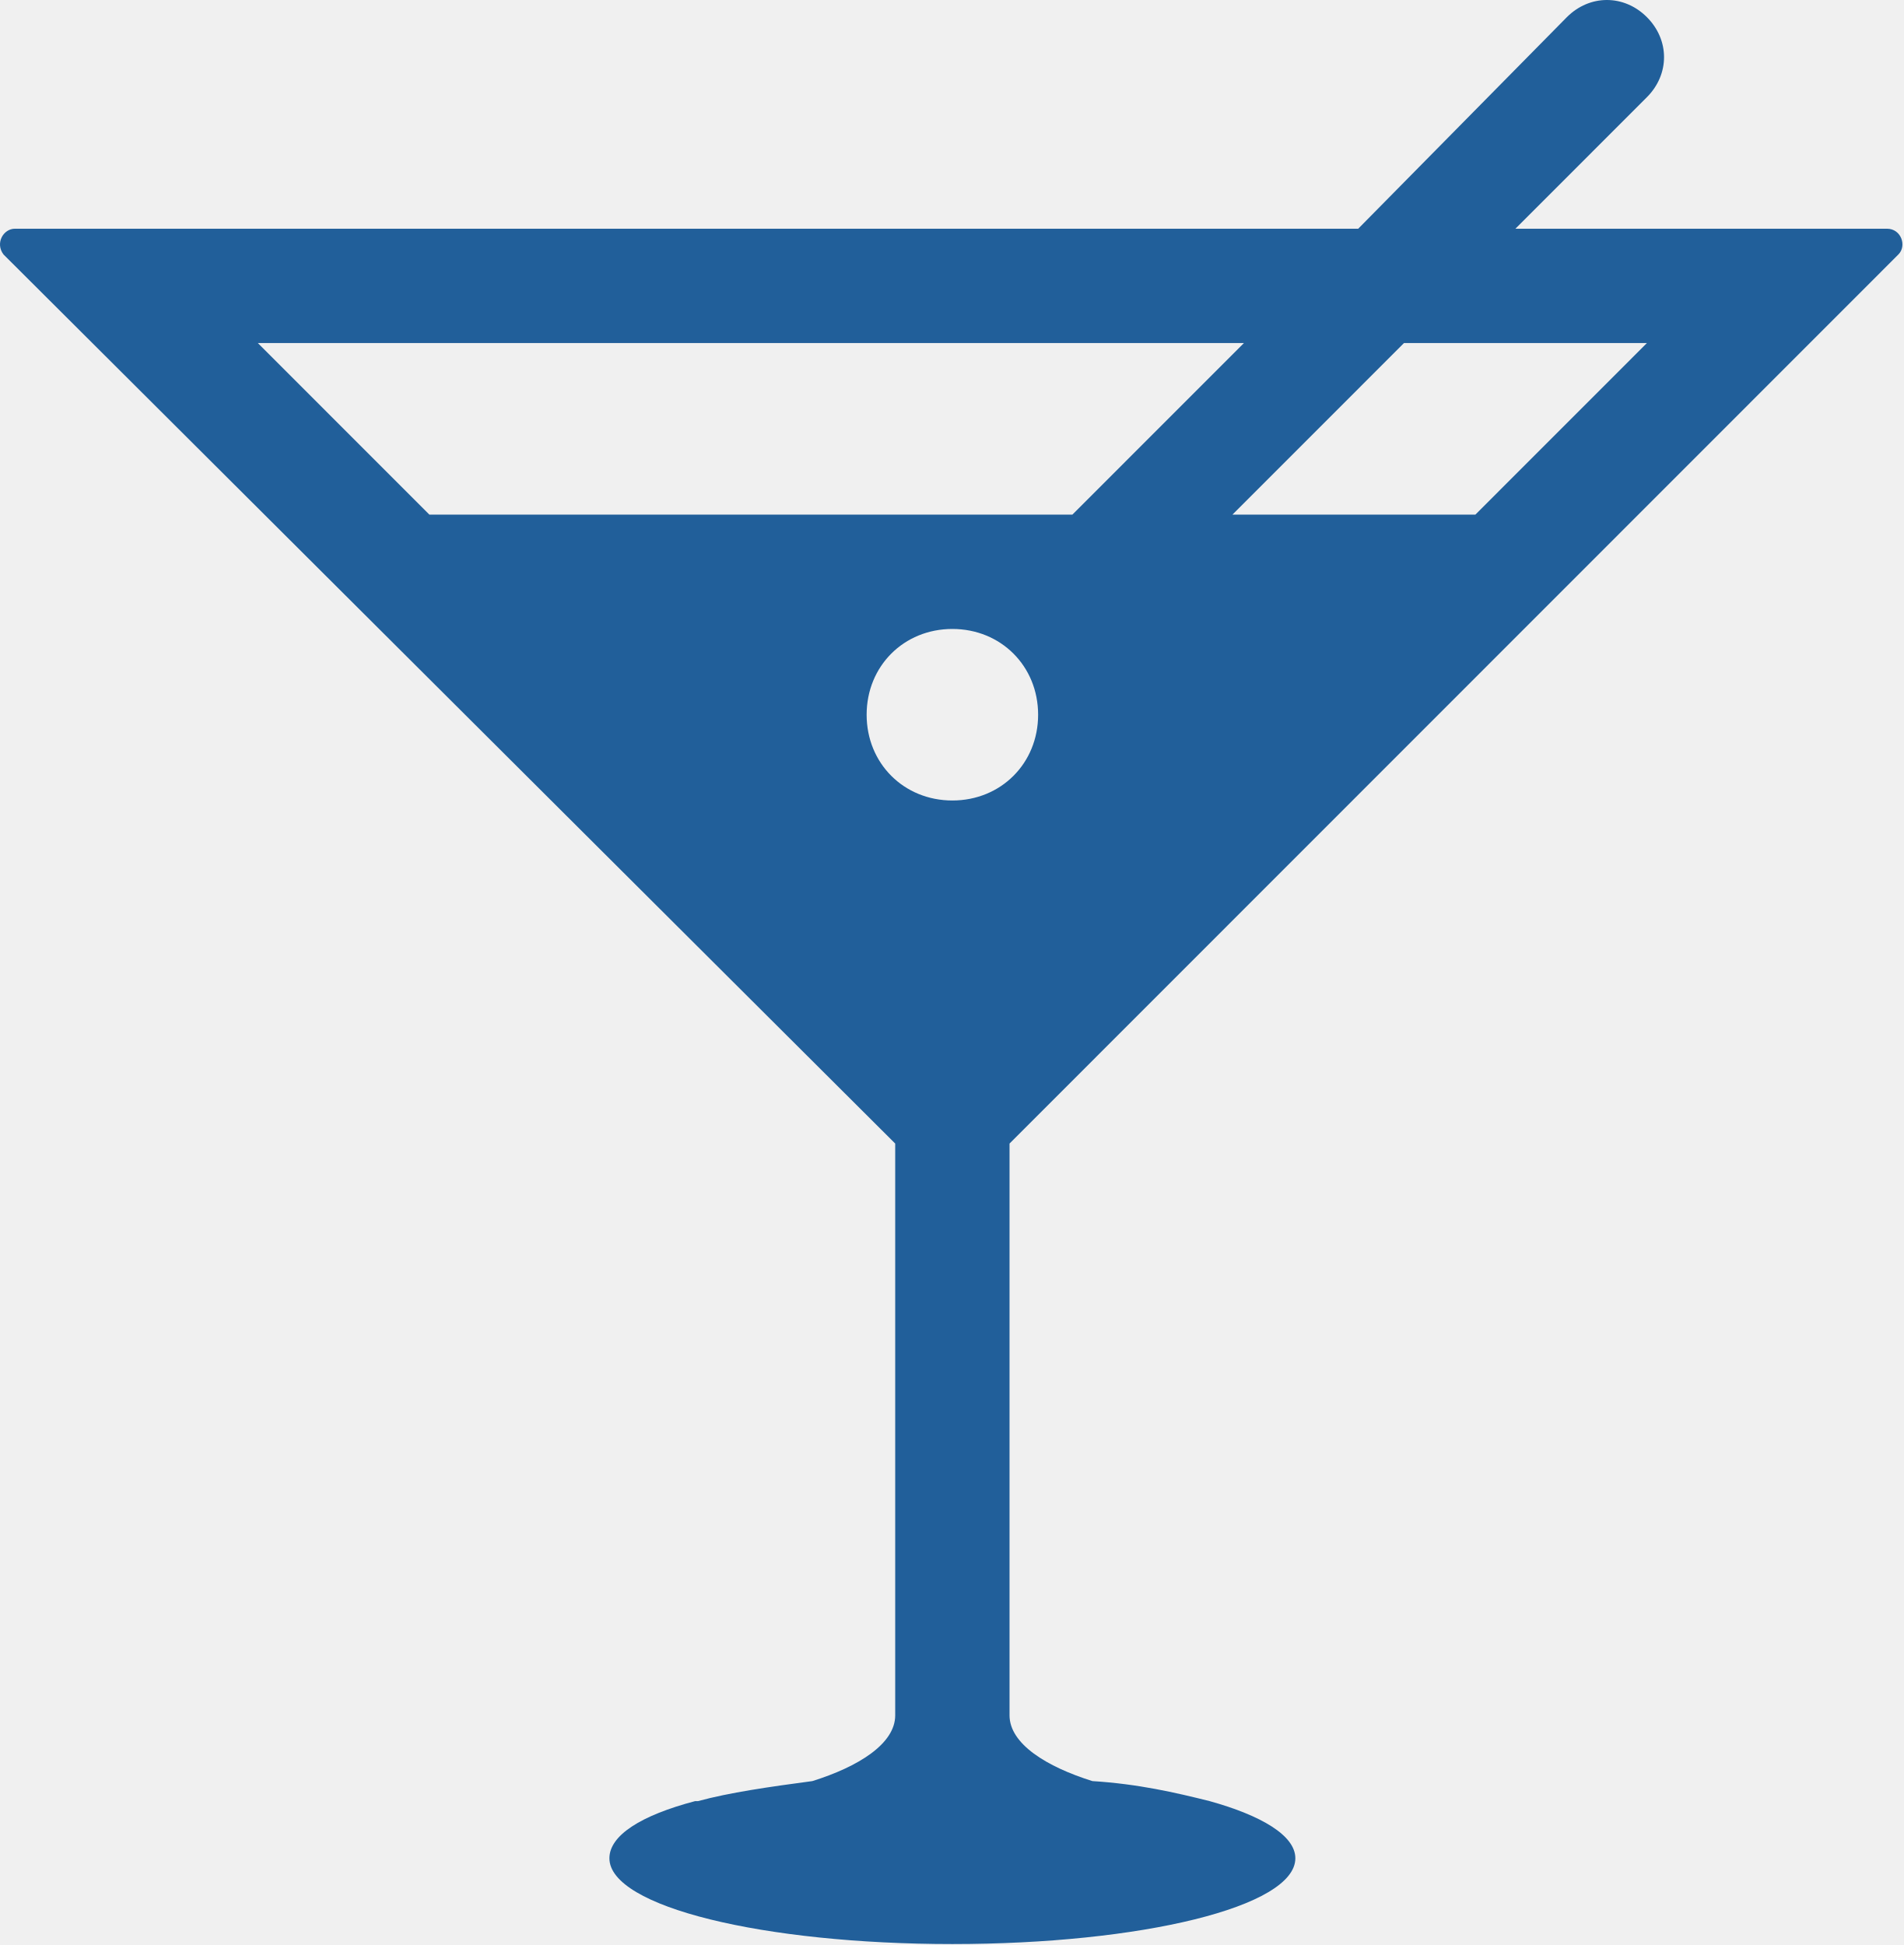
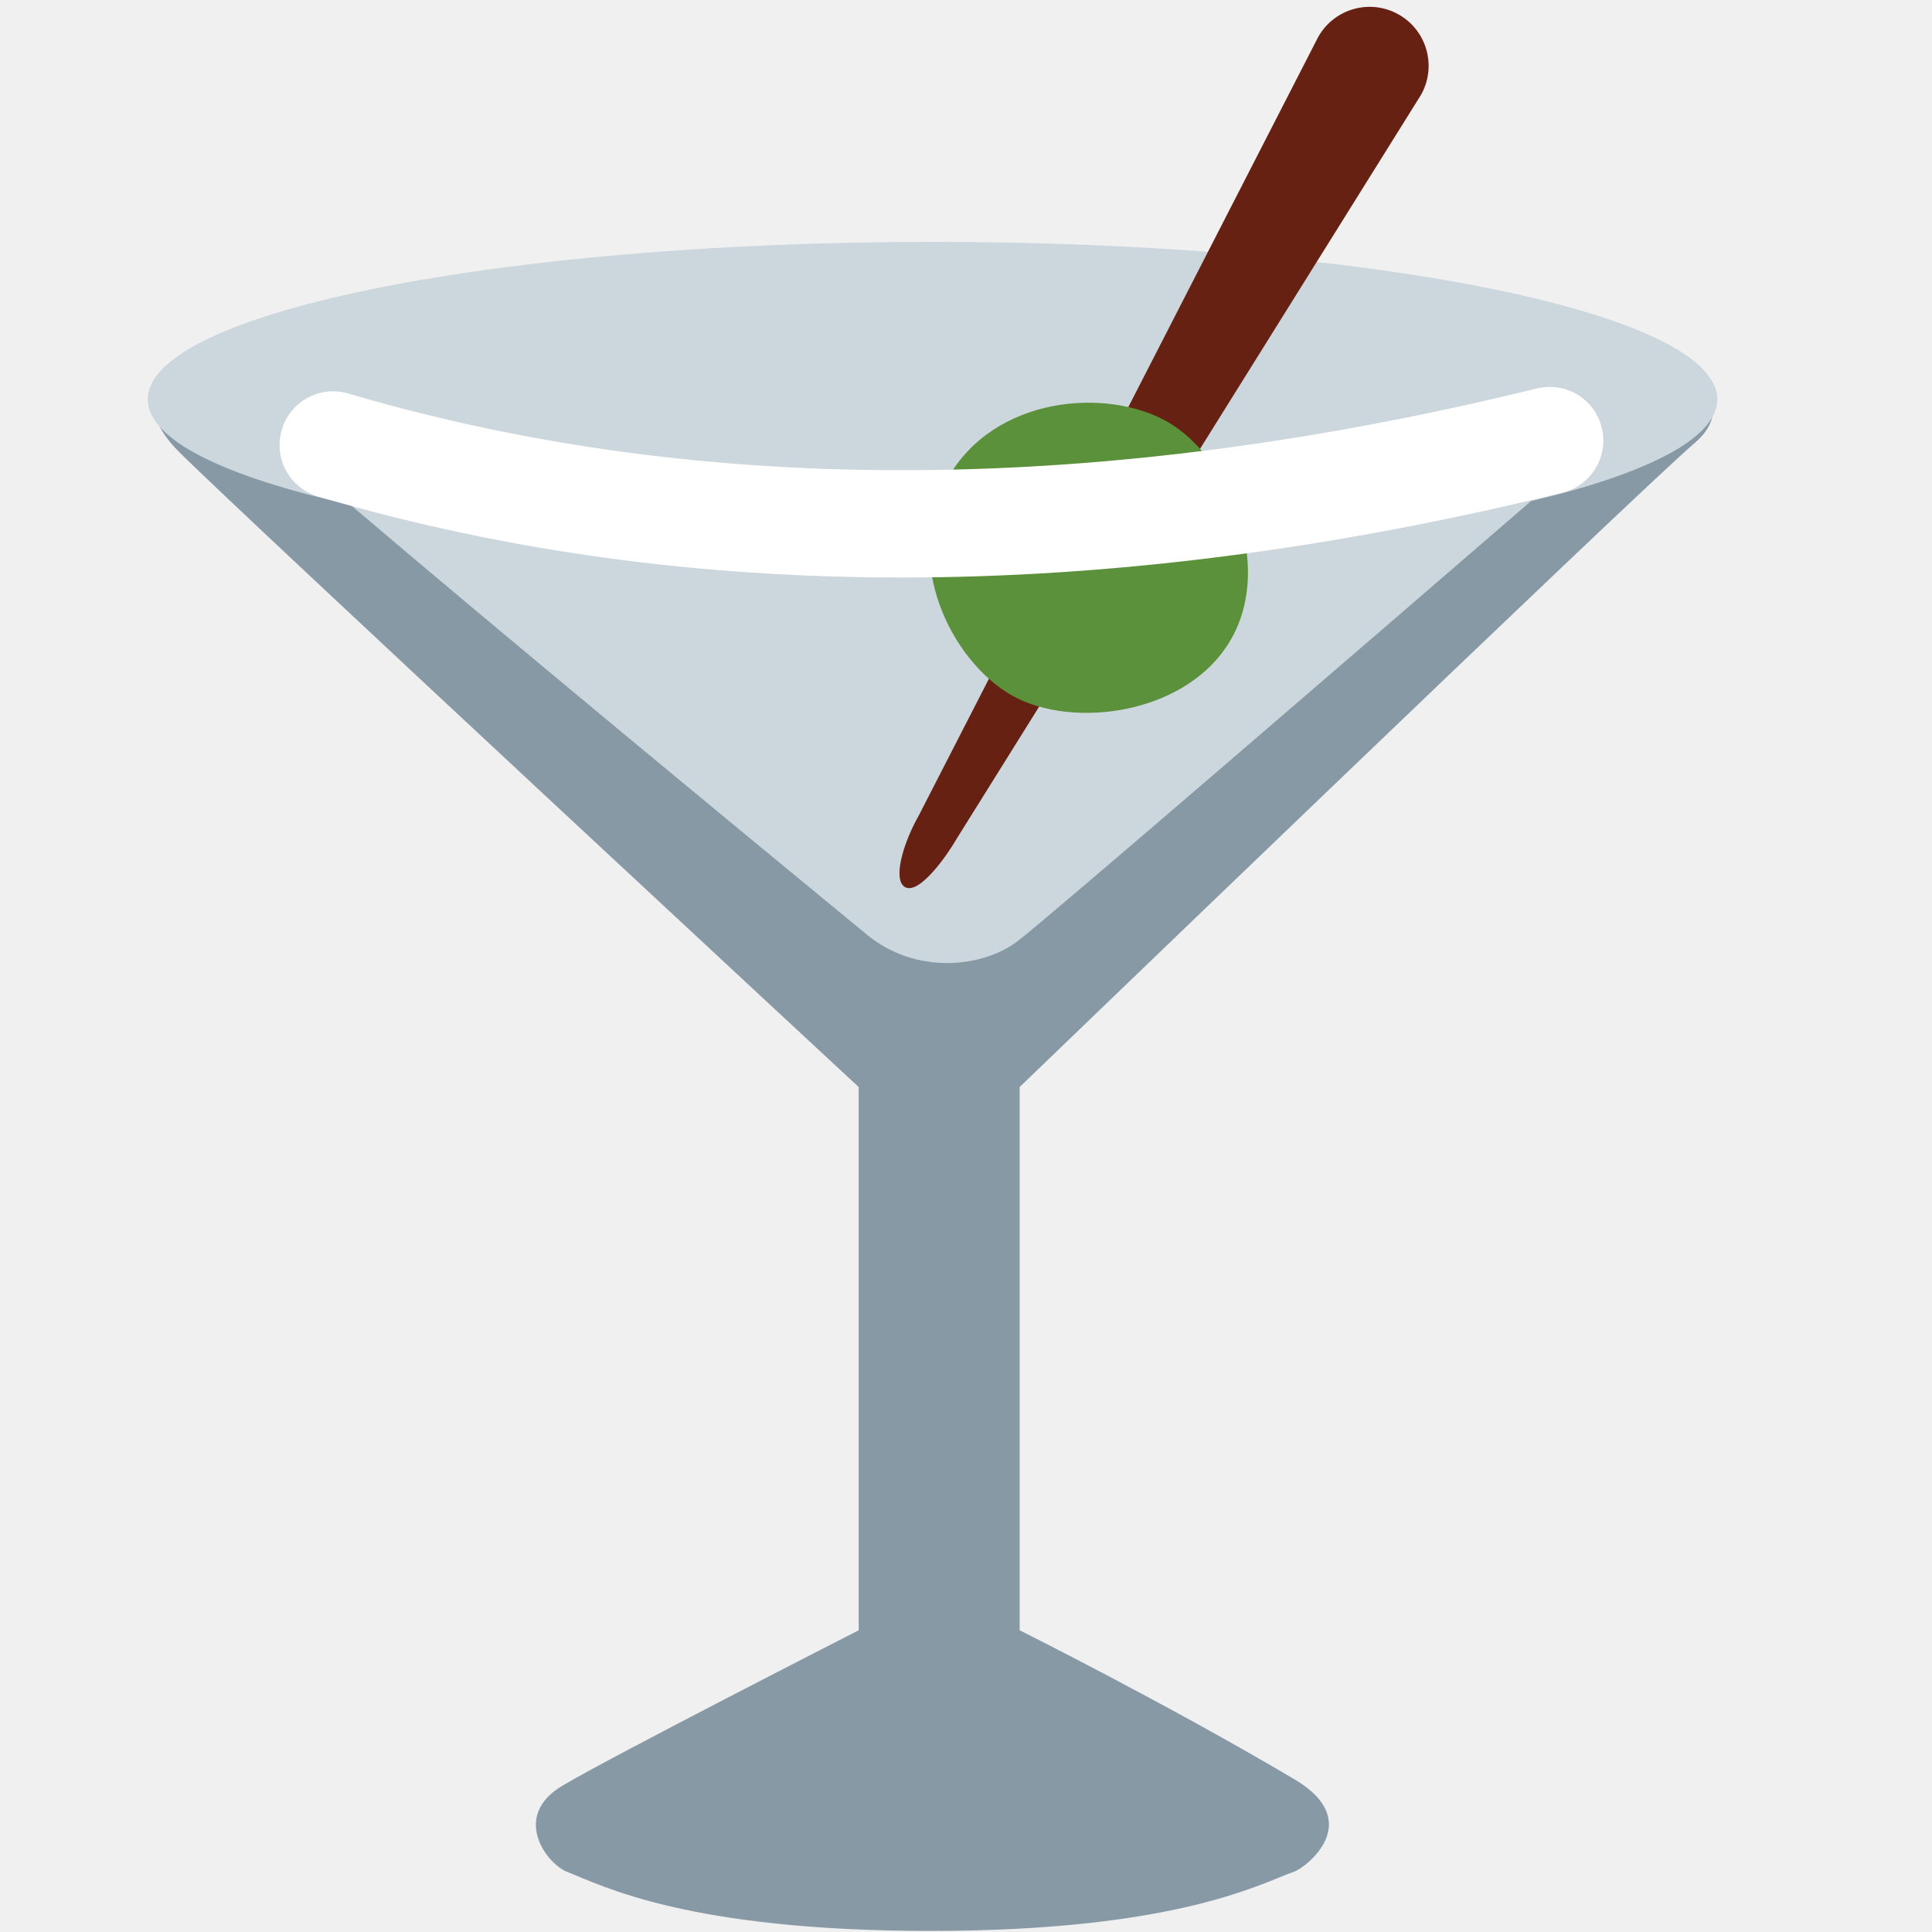
- <svg xmlns="http://www.w3.org/2000/svg" width="2001" height="2045" xml:space="preserve" overflow="hidden">
-   <defs>
-     <clipPath id="clip0">
-       <rect x="1151" y="67" width="2001" height="2045" />
-     </clipPath>
-   </defs>
-   <g clip-path="url(#clip0)" transform="translate(-1151 -67)">
-     <path d="M2458.7 427.706 2278.41 608.06 1602.36 608.06 1422.08 427.706 2458.7 427.706ZM2626.96 427.706 2882.35 427.706 2702.07 608.06 2446.68 608.06 2626.96 427.706ZM2152.22 908.648C2101.14 908.648 2062.08 869.573 2062.08 818.472 2062.08 767.37 2101.14 728.295 2152.22 728.295 2203.3 728.295 2242.36 767.37 2242.36 818.472 2242.36 869.573 2203.3 908.648 2152.22 908.648ZM3146.77 334.522C3155.78 325.506 3149.77 307.471 3134.75 307.471L2744.14 307.471 2882.35 169.2C2906.39 145.153 2906.39 109.082 2882.35 85.035 2858.32 60.988 2822.26 60.988 2798.22 85.035L2578.88 307.471 1166.68 307.471C1154.66 307.471 1145.65 322.502 1154.66 334.522L2092.12 1269.35 2092.12 1870.53C2092.12 1900.59 2053.06 1924.64 2004.99 1939.67 1959.92 1945.68 1917.85 1951.69 1884.8 1960.71L1881.8 1960.71C1824.71 1975.74 1791.66 1996.78 1791.66 2020.83 1791.66 2071.93 1953.91 2111 2152.22 2111 2350.53 2111 2512.78 2071.93 2512.78 2020.83 2512.78 1996.78 2476.72 1975.74 2422.64 1960.71 2386.58 1951.69 2347.52 1942.67 2299.45 1939.67 2251.37 1924.64 2212.31 1900.59 2212.31 1870.53L2212.31 1269.35 3146.77 334.522Z" fill="#215F9A" fill-rule="evenodd" />
-   </g>
+ <svg xmlns="http://www.w3.org/2000/svg" viewBox="0 0 36 36">
+   <path fill="#8899A6" d="M19 20.255S30.458 9.214 31.583 8.25 30.875 6 28.626 6H6.129c-1.125 0-4.483.729-2.796 2.417C4.537 9.62 16 20.255 16 20.255v10.123s-4.584 2.34-5.498 2.883c-.984.562-.33 1.462.063 1.617.656.258 2.253 1.102 6.78 1.102 4.641 0 6.202-.914 6.765-1.102.217-.072 1.347-.932.011-1.723C21.743 31.747 19 30.378 19 30.378V20.255z" />
+   <path fill="#CCD6DD" d="M32 7.442c0-1.622-6.547-2.935-14.623-2.935S2.754 5.82 2.754 7.442c0 .756 1.436 1.443 3.775 1.963 2.746 2.341 7.298 6.098 9.627 8.013.9.741 2.135.623 2.801.123.503-.377 6.606-5.643 9.57-8.203C30.69 8.827 32 8.166 32 7.442z" />
+   <path fill="#662113" d="M16.868 16.532c-.237-.125-.05-.8.248-1.328L24.564.686c.3-.529.97-.715 1.498-.416.529.299.714.969.416 1.498l-8.667 13.885c-.15.264-.674 1.02-.943.879z" />
+   <path fill="#5C913B" d="M21.745 7.855c1.133.639 1.996 2.636 1.2 4.046-.797 1.411-2.954 1.699-4.087 1.059-1.132-.64-2.065-2.515-1.199-4.046.865-1.531 2.953-1.699 4.086-1.059z" />
+   <path fill="#FFF" d="M16.797 10.761c-3.775 0-7.361-.49-10.737-1.471l-.129-.037c-.531-.153-.836-.708-.683-1.238.152-.531.705-.837 1.238-.684l.132.039c6.533 1.898 13.942 1.855 22.018-.132.543-.13 1.079.196 1.21.732.132.536-.195 1.078-.731 1.21-4.289 1.054-8.404 1.581-12.318 1.581z" />
</svg>
